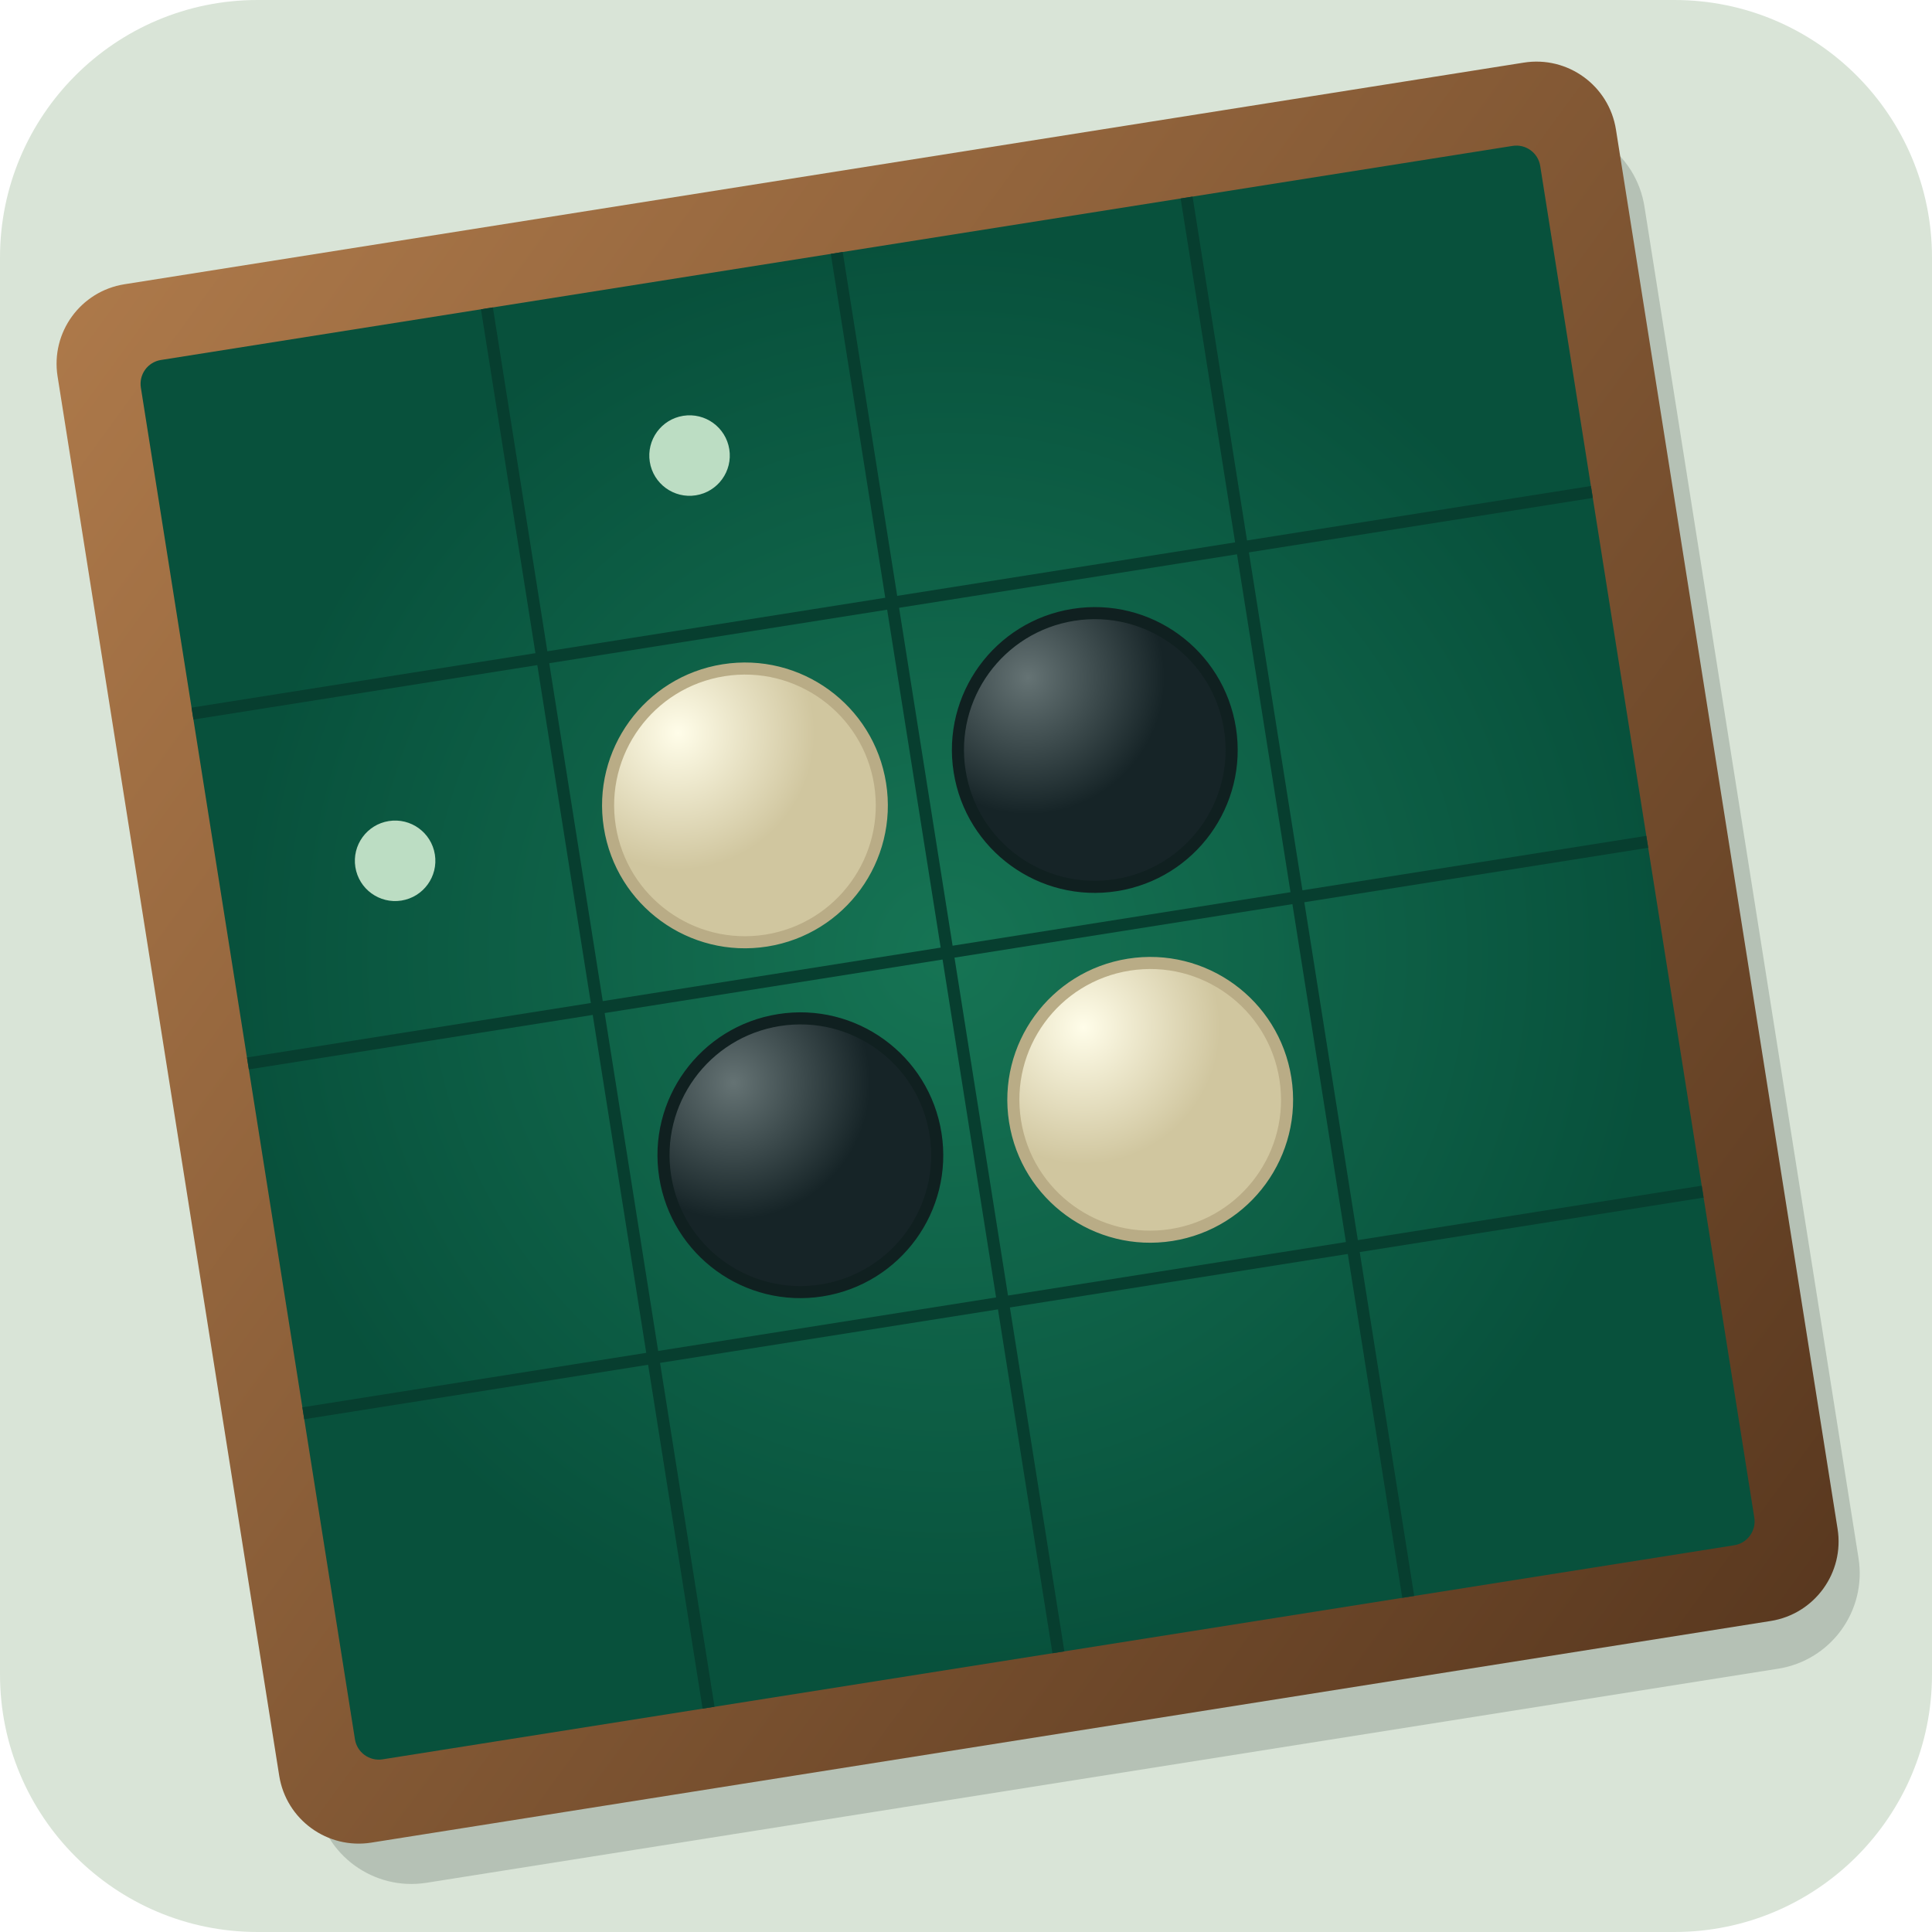
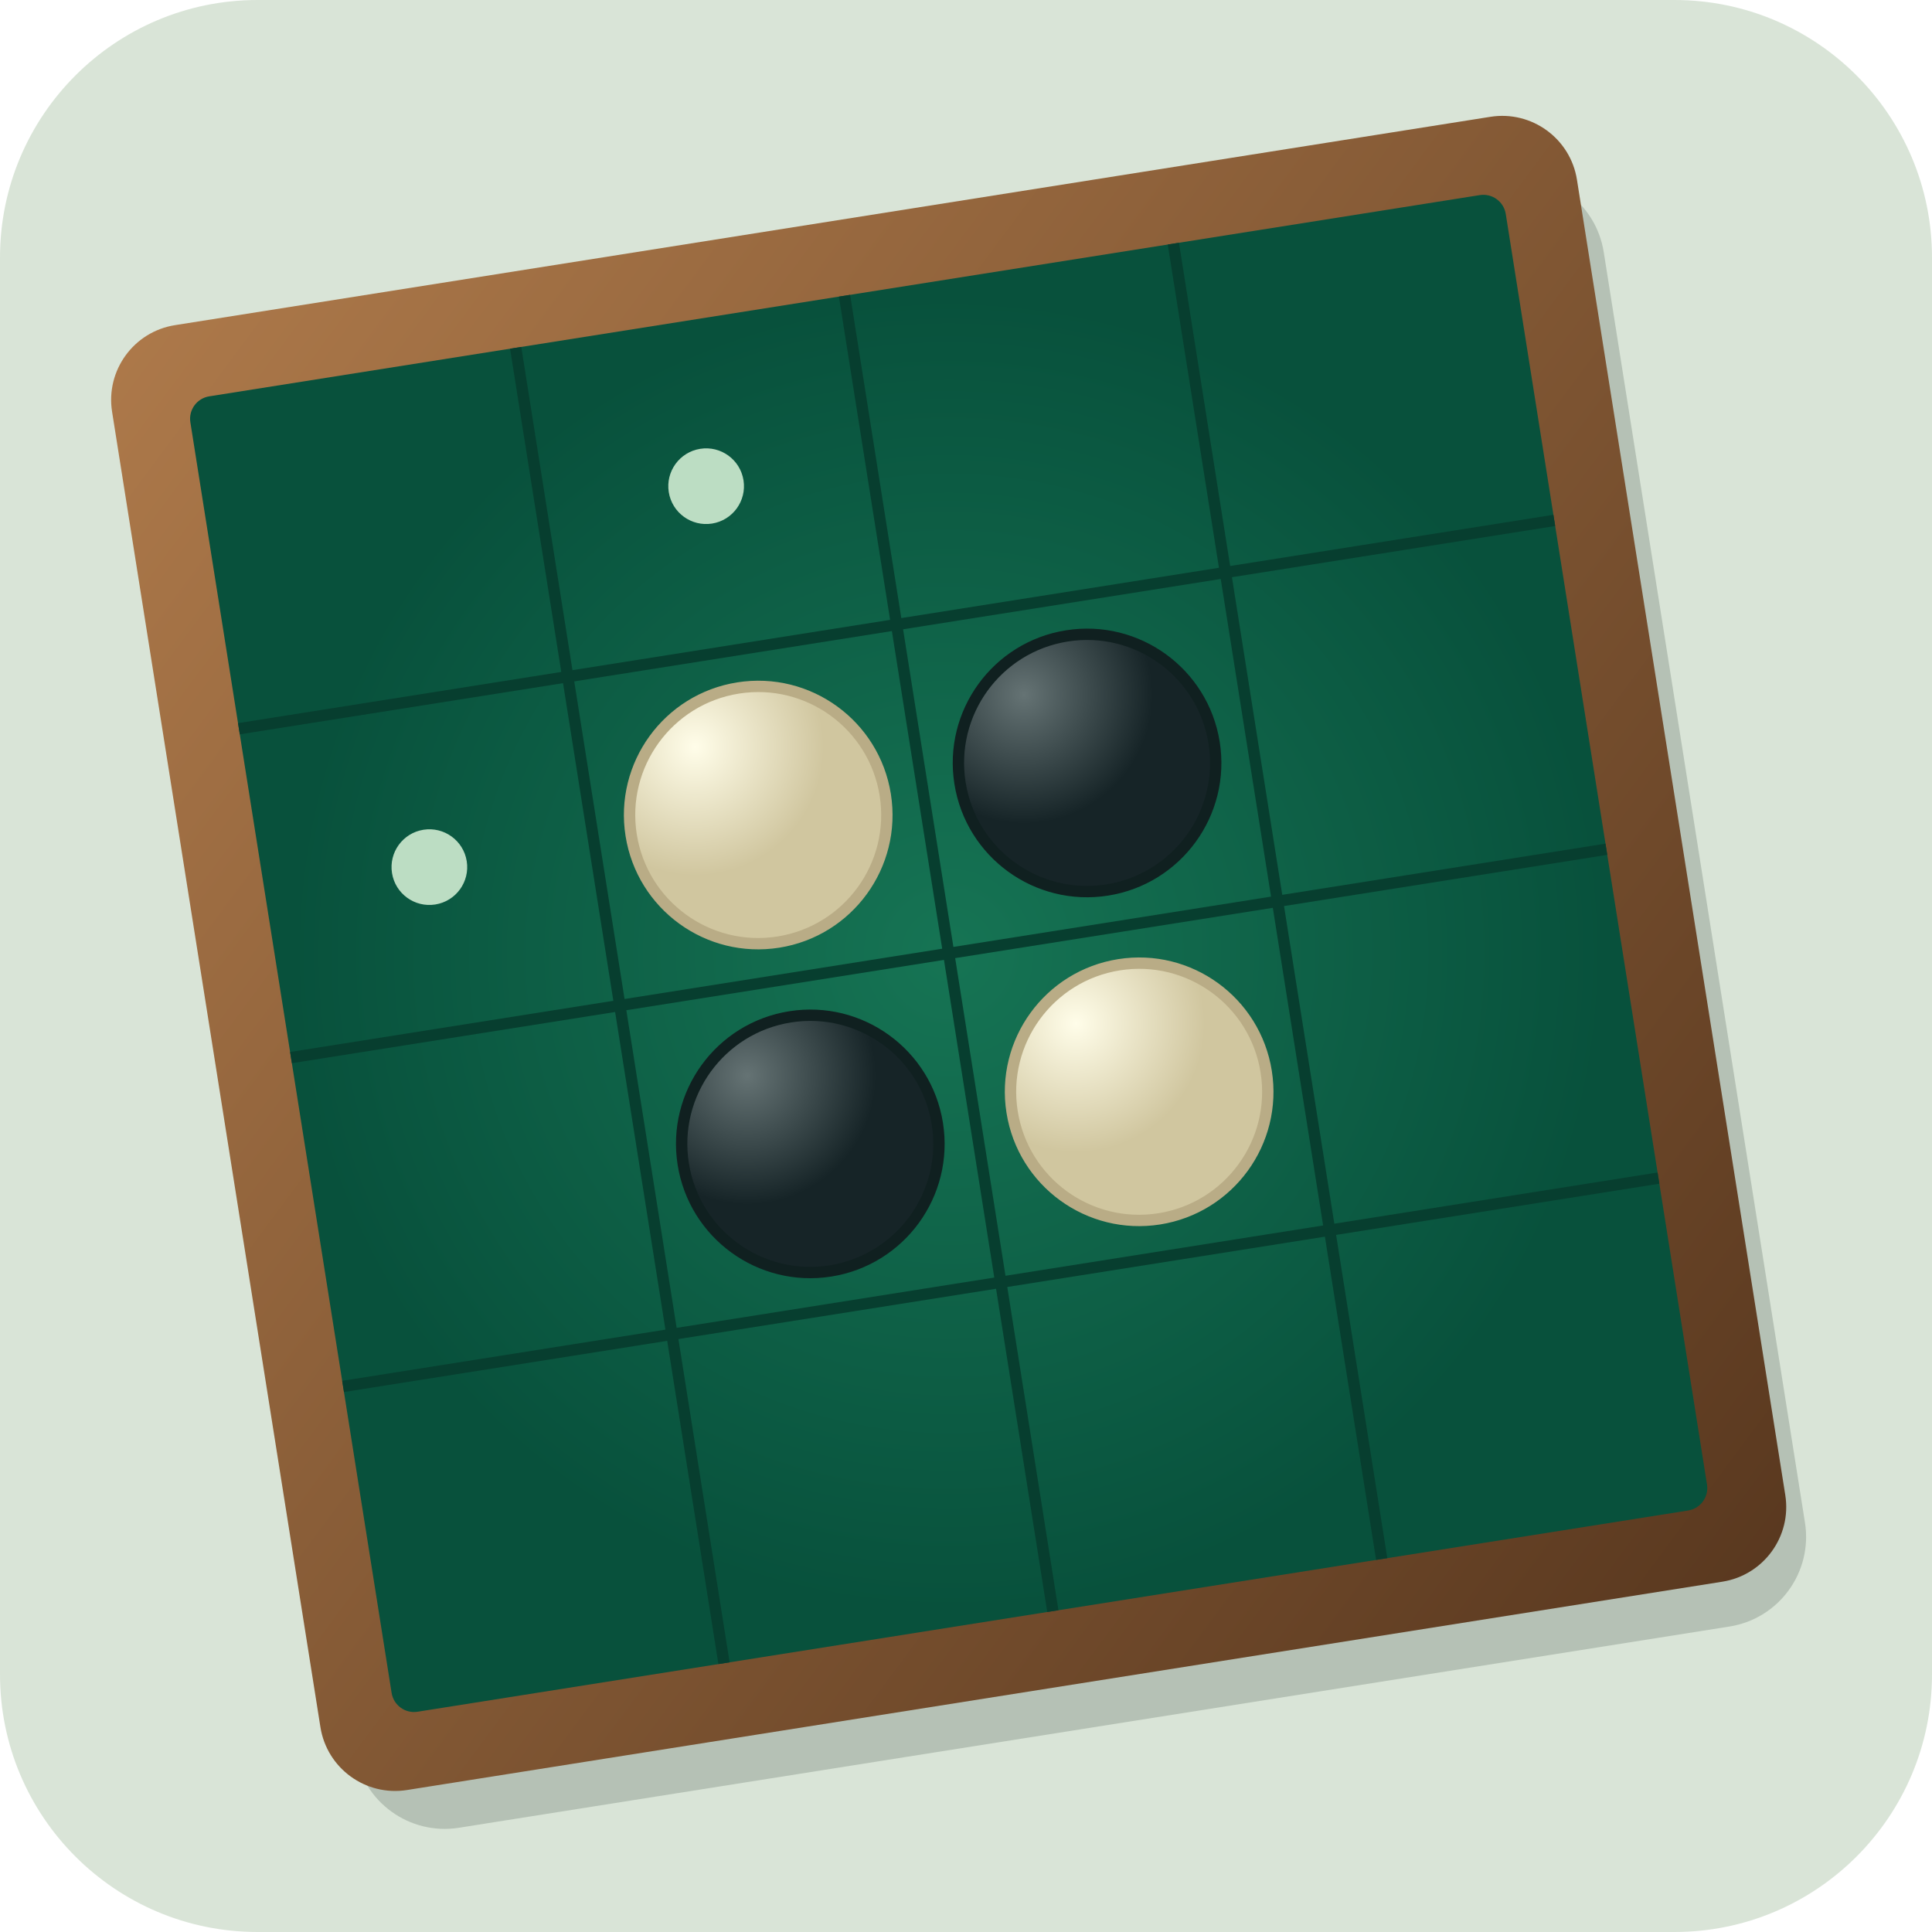
<svg xmlns="http://www.w3.org/2000/svg" viewBox="0 0 240 240" role="img" aria-label="Reversi felt board with ivory and charcoal discs">
  <defs>
    <linearGradient id="wood" x2="1" y2="1">
      <stop stop-color="#ad794a" />
      <stop offset="1" stop-color="#59381f" />
    </linearGradient>
    <radialGradient id="felt">
      <stop stop-color="#167454" />
      <stop offset="1" stop-color="#08513c" />
    </radialGradient>
    <radialGradient id="dark" cx=".3" cy=".2">
      <stop stop-color="#657374" />
      <stop offset="1" stop-color="#162427" />
    </radialGradient>
    <radialGradient id="light" cx=".3" cy=".2">
      <stop stop-color="#fffde9" />
      <stop offset="1" stop-color="#d0c69f" />
    </radialGradient>
  </defs>
  <rect width="240" height="240" rx="32" fill="#d9e4d7" />
-   <g transform="rotate(-9 120 120)">
+   <g transform="translate(120 120) scale(.94) rotate(-9) translate(-120 -120)">
    <rect x="24" y="28" width="194" height="194" rx="12" fill="#25372c" opacity=".2" />
    <rect x="20" y="20" width="196" height="196" rx="10" fill="url(#wood)" />
    <rect x="30" y="30" width="176" height="176" rx="3" fill="url(#felt)" />
    <path d="M74 30V206M118 30V206M162 30V206M30 74H206M30 118H206M30 162H206" stroke="#073e2f" stroke-width="1.5" />
    <g stroke-width="1.5">
      <circle cx="96" cy="96" r="17" fill="url(#light)" stroke="#b9ac86" />
      <circle cx="140" cy="140" r="17" fill="url(#light)" stroke="#b9ac86" />
      <circle cx="140" cy="96" r="17" fill="url(#dark)" stroke="#102020" />
      <circle cx="96" cy="140" r="17" fill="url(#dark)" stroke="#102020" />
      <circle cx="52" cy="96" r="5" fill="#bcddc3" />
      <circle cx="96" cy="52" r="5" fill="#bcddc3" />
    </g>
  </g>
</svg>
